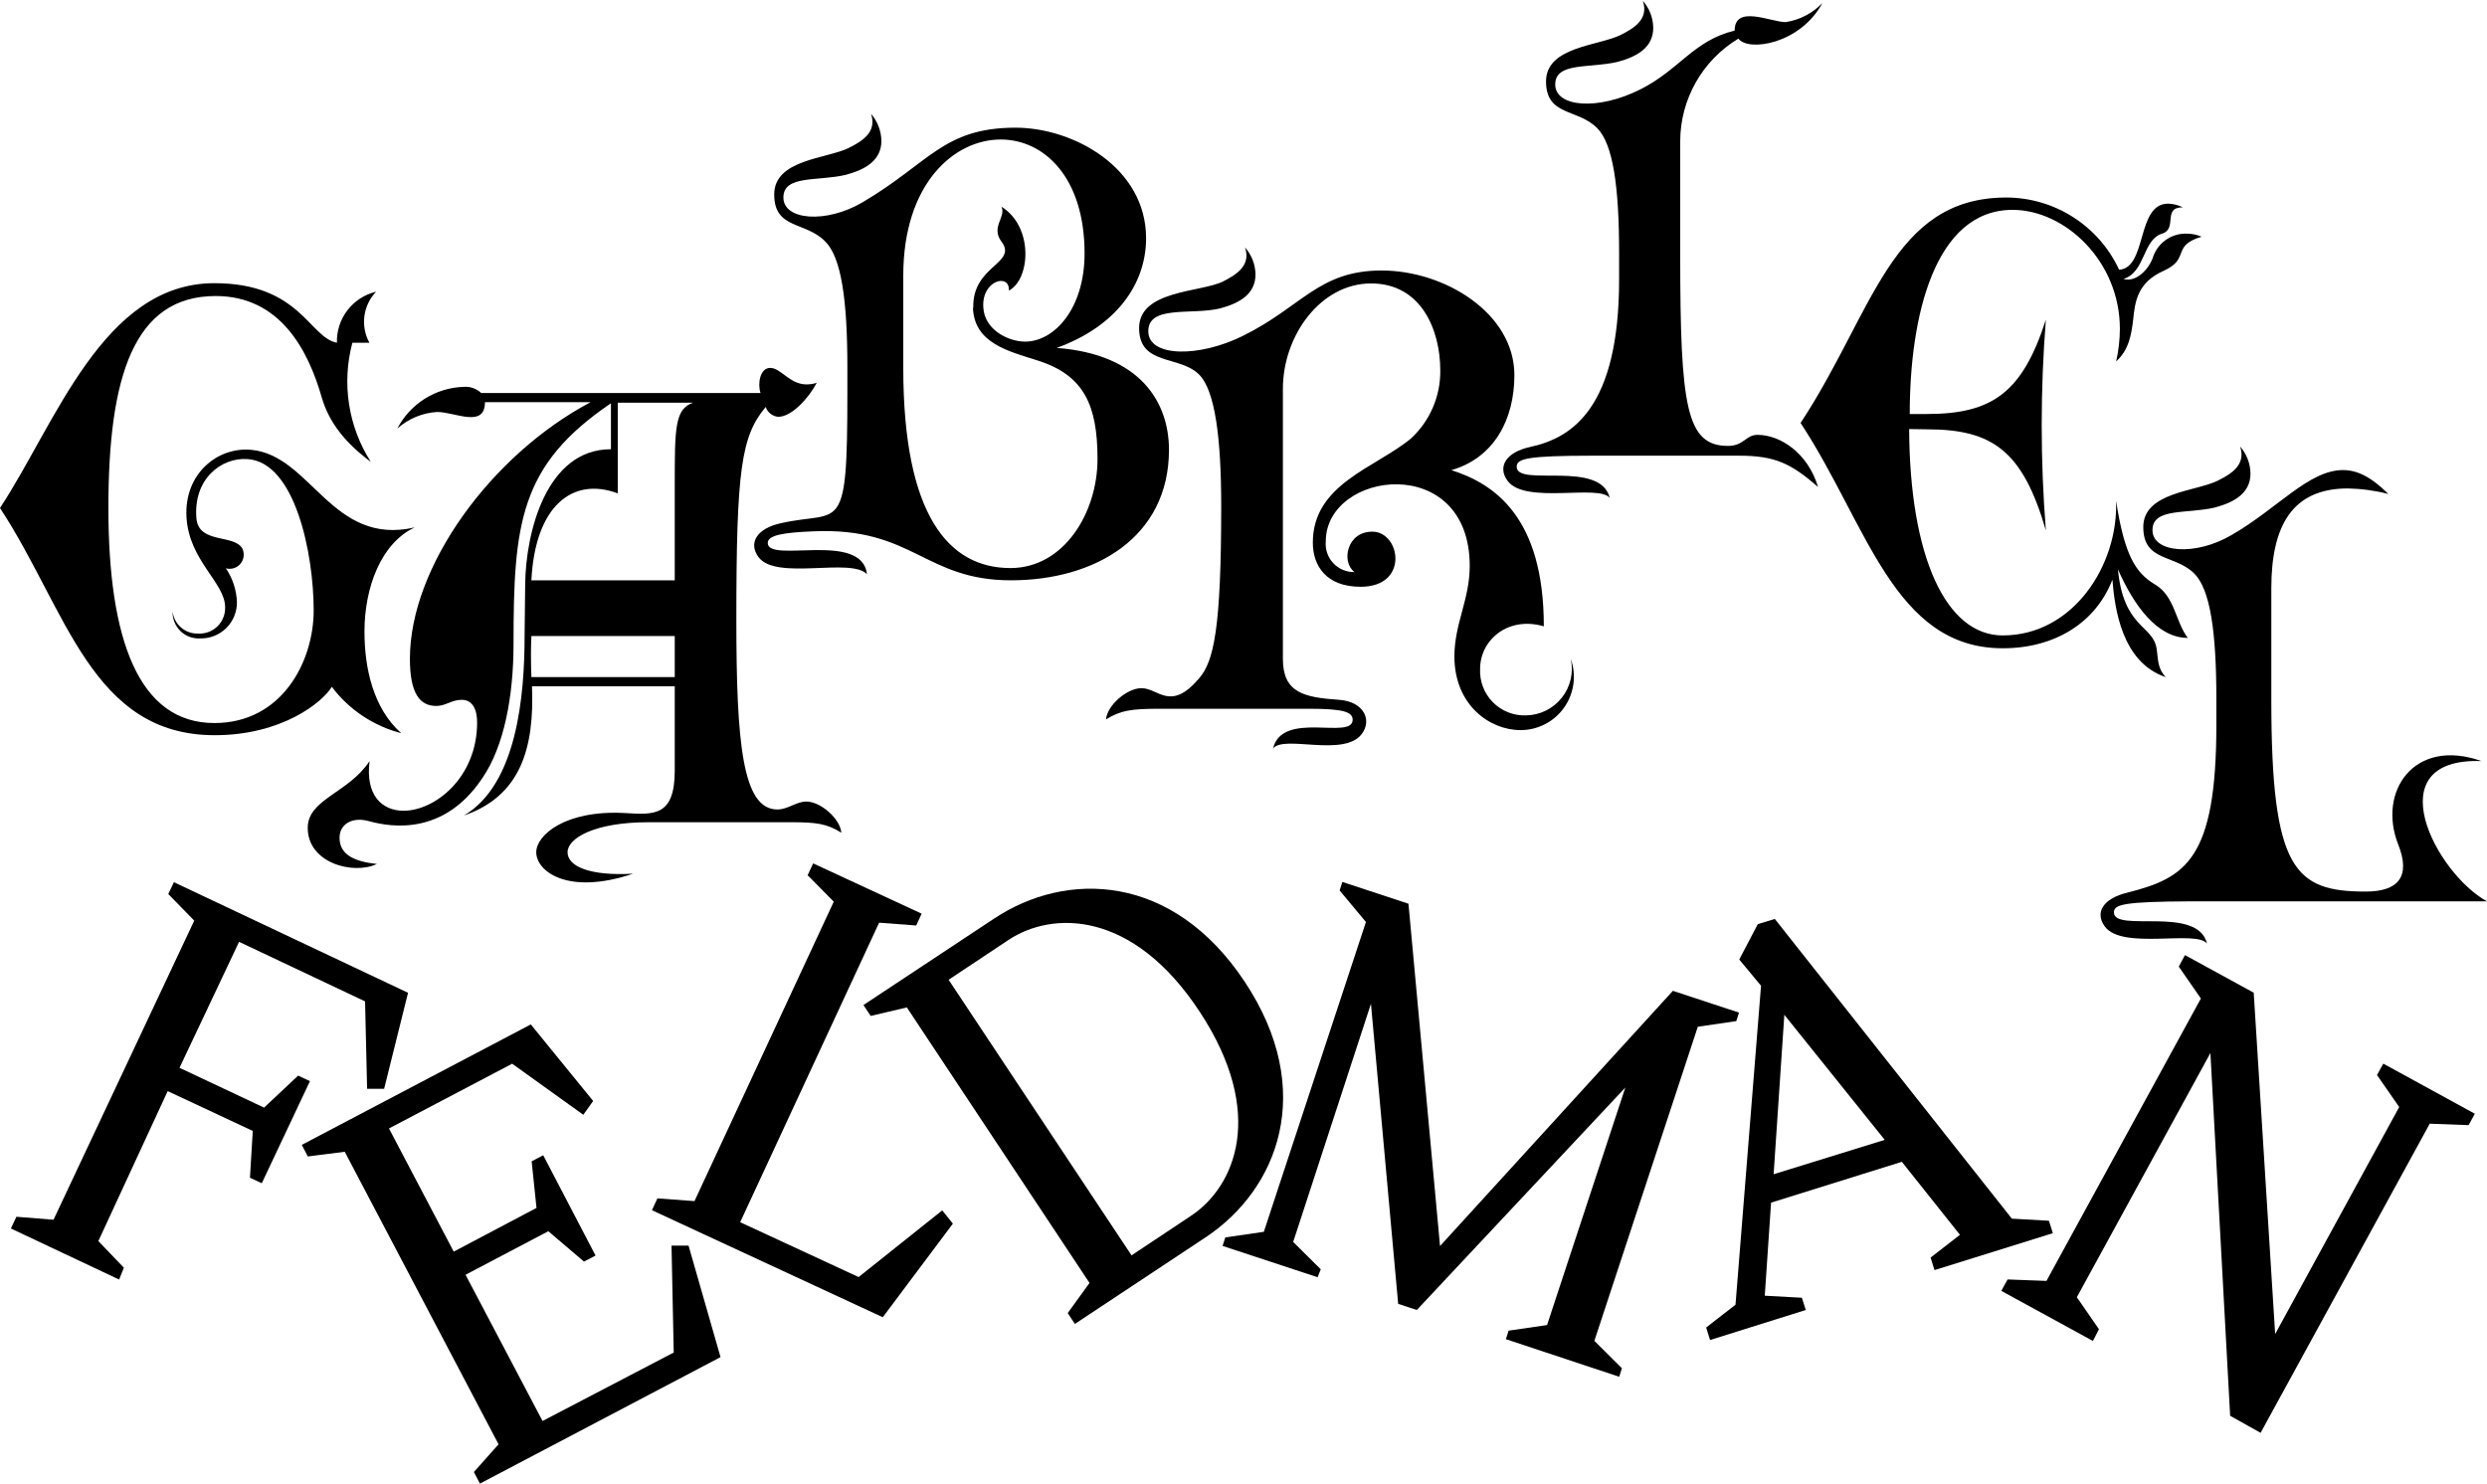
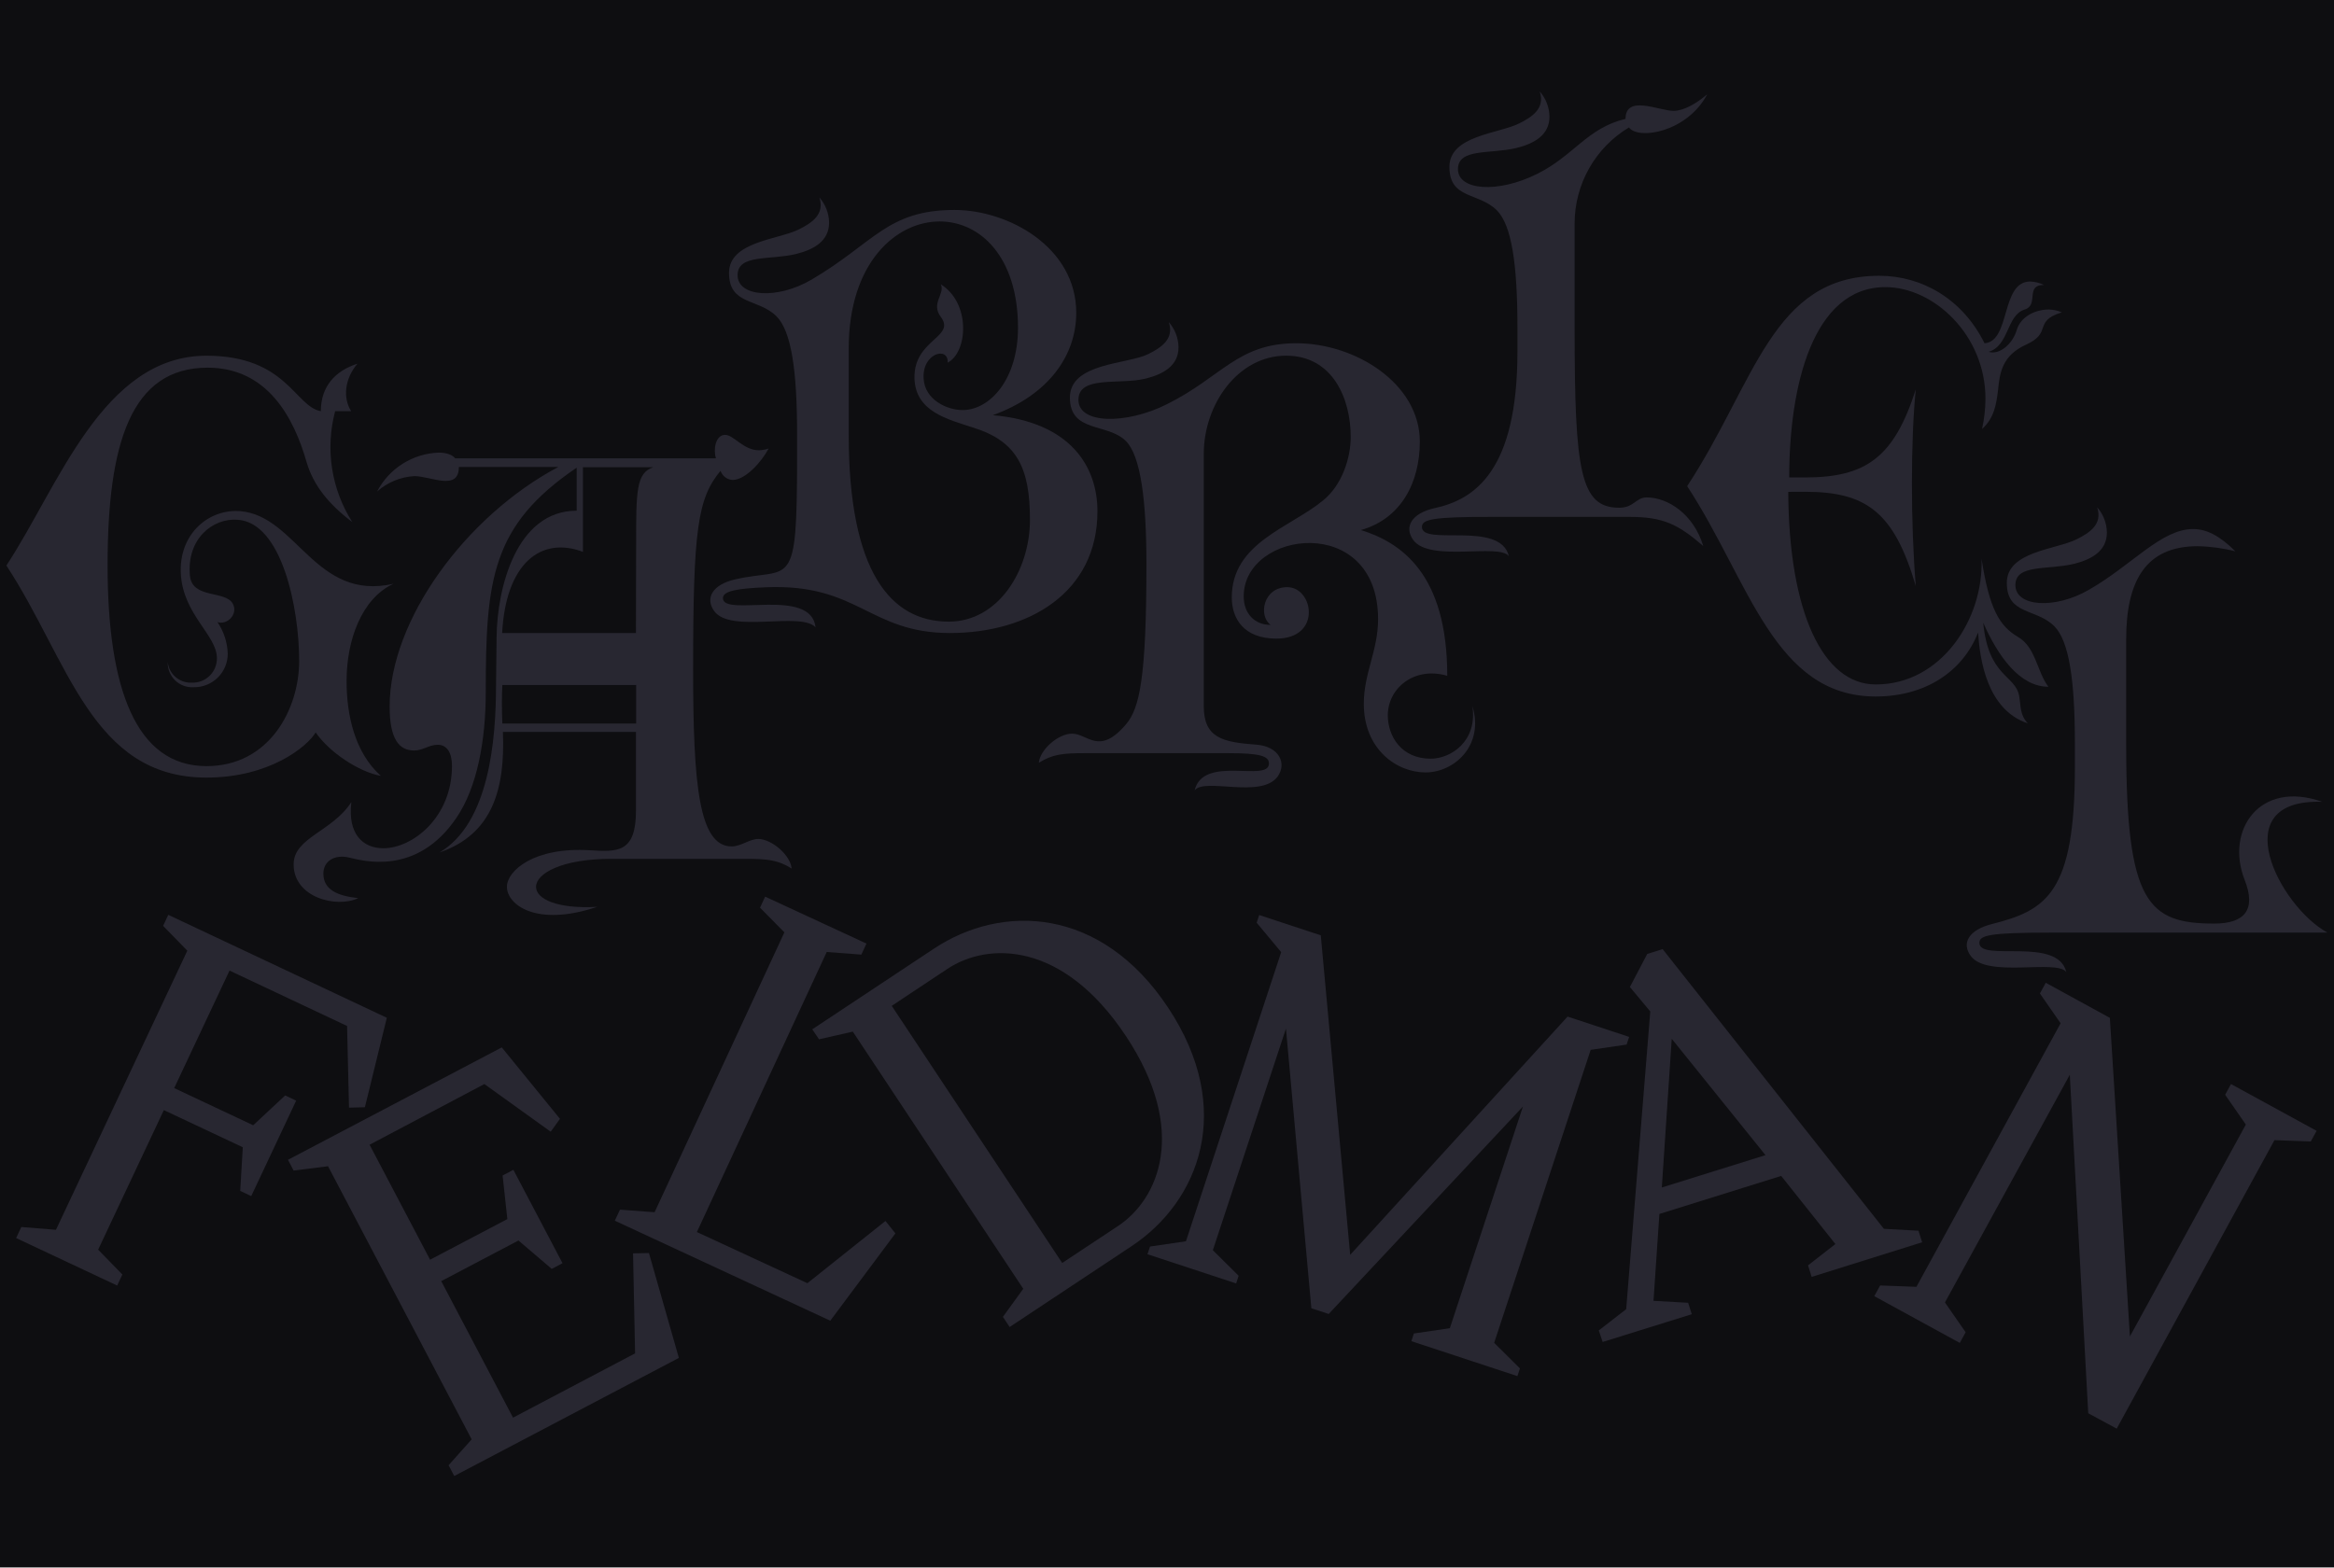
- <svg xmlns="http://www.w3.org/2000/svg" viewBox="0 0 292.32 174.41">
-   <g id="Calque_2" data-name="Calque 2">
-     <g id="Calque_1-2" data-name="Calque 1">
-       <path d="M29.52,52.88C36.58,53.52,39,64.25,48.75,62c-4,1.87-5.91,7.13-5.91,12.24,0,4.25,1,9,4.32,11.95A14.87,14.87,0,0,1,39,80.74c-1.08,1.8-5.84,5.69-13.76,5.69C10.73,86.43,7.85,71.67,0,59.72c6.55-9.94,12.1-26.43,25.2-26.43,10.08,0,11.16,6.41,14.4,7a6,6,0,0,1,4.61-6,5.11,5.11,0,0,0-.79,6h-2a17.58,17.58,0,0,0,2.16,14c-3-2.23-4.89-4.6-5.76-7.56C36.22,41.14,32.91,34.8,25.35,34.8c-9.65,0-12.61,9.51-12.61,24.92S16.27,85,25.2,85c7.92,0,11.67-7.2,11.67-13.25,0-6.62-2.16-17.42-7.78-17.78-3.1-.22-6.41,2.37-6,7,.29,3,4.47,1.8,5.4,3.53a1.66,1.66,0,0,1-1.94,2.31,7.57,7.57,0,0,1,1.3,4,4.22,4.22,0,0,1-4.32,4.24,3.06,3.06,0,0,1-3.24-3.16,2.92,2.92,0,0,0,3,2.59,3,3,0,0,0,3.17-3.1c0-2.88-4.25-5.47-4.54-10.58S25.56,52.52,29.52,52.88Z" />
-       <path d="M98.89,97.89c-1.72-1.08-3-1.23-5.9-1.23H76.21c-6.34,0-9.5,1.88-9.5,3.53s2.59,2.81,7.7,2.52c-7.7,2.59-11.38-.29-11.38-2.52,0-2,3.39-5,10.45-4.61,3.45.22,5.83.36,5.83-5V80.68H62.53c.29,7.2-1.3,12.89-8,15.19,6.26-3.67,7.13-14.18,7.13-21.1l.07-6.12c.07-6,2.45-15.84,10.08-15.84v-5.4c-10.73,7.27-11.45,14.12-11.45,28.3,0,6.05-1.08,12-3.67,15.77-5,7.49-12,5.4-13.54,5-1.8-.43-3.24.43-3.24,2,0,2,1.73,2.8,4.39,3.09-2.73,1.3-8.13-.07-8.13-4.25,0-3.38,4.82-4.1,7.27-7.85-.51,4,1.44,5.84,4,5.84,3.67,0,8.64-3.89,8.64-10.37,0-1.59-.57-2.67-1.8-2.67s-1.87.72-3,.72c-1.87,0-3.1-1.36-3.1-5.54,0-10.87,9.58-24,21.24-30.17H57c0,3.1-3.53,1.15-5.62,1.15a7.72,7.72,0,0,0-4.68,1.95,9.11,9.11,0,0,1,7.78-4.9,2.68,2.68,0,0,1,2.08.72H89.39c-.36-1.08-.07-2.95,1.15-2.95s2.3,1.94,4.25,1.94A3.8,3.8,0,0,0,96,45c-.86,1.66-2.88,4-4.53,4A1.71,1.71,0,0,1,90,47.84c-2.88,3.46-3.45,7.35-3.45,25,0,14.54.72,22.32,4.82,22.32,1.23,0,2.23-.93,3.39-.93C96.44,94.22,98.75,96.23,98.89,97.89ZM79.31,74.77H62.46c-.07,1.37-.07,3,0,4.83H79.31Zm0-17.71c0-6.7,0-9,2.16-9.72H72.61V58c-5.33-2-9.72,1.51-10.15,10.22H79.31Z" />
-       <path d="M137.4,52.88c0,10.3-8.71,15.34-18.57,15.34-10.16,0-11.53-6.26-23.19-5.76-3.46.14-5.4.43-5.4,1.37,0,2.45,11.09-1.44,11.66,3.67-1.87-2-10.65.79-12.74-2-1.23-1.66-.22-3.39,2.66-4,7-1.58,7.78,1.8,7.78-15.34v-3c0-7.92-.72-12.89-2.59-14.76C94.7,26,91,27,91,22.86s6.19-4.18,8.79-5.48c1.58-.79,3.31-1.87,2.59-4a5,5,0,0,1,1.22,3.17c0,2.3-1.87,3.38-4.17,4-3.32.79-7.35,0-7.35,2.67s5,3.09,9.29.57c7.85-4.61,9.5-8.78,18-8.78,6.77,0,15.34,4.68,15.34,13,0,5.4-3.53,10.37-10.51,12.89C134.16,41.65,137.4,47.41,137.4,52.88Zm-23-16.7c-.14-5,5.26-5.19,3.31-7.78-1.29-1.73.58-2.88,0-4.1,3.82,2.37,3.39,8.57.87,9.86.14-2.09-3.24-1.22-3,2,.15,2.66,3,4,4.9,4,3.46,0,7-3.89,7-10.37,0-8.93-4.75-13.39-9.86-13.39-5.47,0-11.45,5.18-11.45,16V43.24c0,17.35,5.33,23.54,12.6,23.54,6.27,0,10.23-6.48,10.23-12.82s-1.59-9.86-7.06-11.59C118.54,41.29,114.51,40.35,114.36,36.18Z" />
-       <path d="M130,84.57c.14-1.65,2.45-3.67,4.17-3.67,2,0,3.39,2.81,6.77-1.15,1.73-2,2.6-5.84,2.6-20.24,0-8-.72-13.61-2.6-15.48-2.3-2.3-7.05-1-7.05-5.47s7.27-4.18,9.86-5.47c1.59-.8,3.31-1.88,2.59-4a4.92,4.92,0,0,1,1.23,3.17c0,2.31-1.87,3.39-4.18,4-3.31.8-8.42-.43-8.42,2.67s6,3.09,11.09.57c7-3.45,8.92-7.7,16.34-7.7S178,36.83,178,44.1c0,5.19-2.37,9.72-7.41,11.17,5,1.58,10.87,5.47,10.87,18.36-4.18-1.23-7.49,1.58-7.49,5a5.22,5.22,0,0,0,5.4,5.47,5.47,5.47,0,0,0,5.26-6.63,6.26,6.26,0,0,1-5.91,8.36c-3.67,0-7.77-3-7.77-8.65,0-3.88,1.8-6.69,1.8-10.65,0-13.4-16.92-11.23-16.92-2.88a3.31,3.31,0,0,0,3.38,3.6c-1.58-1.15-.94-4.75,2.09-4.75,3.31,0,4.39,6.48-1.37,6.48-4.1,0-5.62-2.52-5.62-5.19,0-6.91,7.35-8.78,11.53-12.24a10.71,10.71,0,0,0,3.45-8c0-4.76-2.23-10.23-8.14-10.23s-10.36,6.12-10.36,12.39V77.44c0,4,2.44,4.54,6.62,4.83,2.88.21,3.89,2.37,2.66,4-2.08,2.81-9.21.07-10.44,1.73,1.08-4.54,9.36-.94,9.36-3.39,0-.93-1.15-1.29-5.11-1.29H135.92C133,83.35,131.75,83.49,130,84.57Z" />
-       <path d="M178.27,54.87c0,2.45,9.86-.87,10.94,3.67-1.22-1.66-9.93.79-12-2-1.23-1.65-.22-3.38,2.66-4,5-1.08,10.44-4.68,10.44-19.73v-3c0-7.92-.72-12.89-2.59-14.76-2.3-2.31-6-1.37-6-5.48s6.2-4.17,8.79-5.47c1.58-.79,3.31-1.87,2.59-4a4.88,4.88,0,0,1,1.22,3.17c0,2.3-1.87,3.38-4.17,4-3.31.79-7.35,0-7.35,2.66s5,3.1,10,.58c4.61-2.31,6.27-5.76,11.09-6.91,0-3.1,4.25-1,6-1A7.58,7.58,0,0,0,214.2.36c-2.59,4.82-8.71,5.76-9.87,4.18a14.12,14.12,0,0,0-6.84,12.09V29.88c0,18,.72,22.54,5.62,22.54,1.87,0,2.09-1.3,3.46-1.3,2.66,0,5.9,2.09,7.12,6.12-3.16-2.73-5-3.67-9.28-3.67H187.2C179.42,53.57,178.27,53.93,178.27,54.87Z" />
-       <path d="M224.4,50.44c.07,15,4.32,24.26,11,24.26,8.28,0,13.61-8.28,13.32-15.84,1,6.48,2.31,8.5,4.61,9.87s2.38,4.39,3.82,6.26c-3.6,0-6.34-3.82-8.21-8.06.65,6.91,4.1,6.55,4.54,9.28.21,1.3.07,2.31,1.08,3.39-5.19-1.73-6-8.14-6.27-11.45-1.94,5-6.69,8.06-12.89,8.06-12.81,0-15.91-14.54-23.76-26.49,8.57-13,10.66-26.5,24.19-26.5a14.65,14.65,0,0,1,13.25,8.49c3.32-.21,2-7.77,5.76-7.77a4.29,4.29,0,0,1,1.73.43c-2.45,0-.57,2.52-2.45,3.1-2.3.72-1.94,4.53-4.53,5.32,1.37.44,3-1,3.53-2.73a4.06,4.06,0,0,1,4-2.59,4.18,4.18,0,0,1,1.65.36c-1.94.57-2.16,1.29-2.44,2s-.51,1.3-2,2c-3.1,1.37-3.38,3.6-3.6,5.76-.22,1.8-.5,3.53-2,4.9a17.71,17.71,0,0,0,.44-3.82c0-8-6.48-14-12.61-14-9.14,0-12.09,12.45-12.09,24h2c7.71,0,11.24-2.52,14-11.09a157.23,157.23,0,0,0,0,24.77c-2.73-9.36-6.26-11.88-14-11.88Z" />
-       <path d="M248.47,107.26c0,2.44,9.86-.87,10.94,3.67-1.22-1.66-9.94.79-12-2-1.23-1.65-.22-3.31,2.66-4,6.84-1.73,10.44-3.89,10.44-19.73v-3c0-7.93-.72-12.89-2.59-14.77-2.31-2.3-6-1.36-6-5.47s6.19-4.17,8.79-5.47c1.58-.79,3.31-1.87,2.59-4a4.94,4.94,0,0,1,1.22,3.17c0,2.3-1.87,3.38-4.17,4-3.32.79-7.35,0-7.35,2.66s5,3.1,9.29.58c5.4-3.1,9.07-7.64,13.11-7.64,1.65,0,3.31.8,5.32,2.81a20.79,20.79,0,0,0-4.75-.65c-6.55,0-9,4.4-9,11.74V82.27c0,20,2.74,22.54,11.09,22.54,3.82,0,5.33-1.73,3.82-5.55-2.45-6.19,1.87-12.6,9.79-9.79-12.46-.43-5.4,13.18.65,16.49H257.39C249.62,106,248.47,106.32,248.47,107.26Z" />
-       <path d="M14,150.42l-12.72-6,.65-1.38,4.36.35,16.54-35.16-3.05-3.13.66-1.39,27.52,13L45.15,128l-2,0-.24-10.28-14.81-7-7,14.81,9.94,4.68,4-3.76,1.39.65-5.66,12-1.39-.65.33-5.5-10-4.68L11.56,145.9l3,3.13Z" />
-       <path d="M84.69,159.54,56.41,174.41l-.71-1.36,2.9-3.26L40.52,135.4l-4.34.55-.71-1.36,26.92-14.16,7.33,9-1.16,1.62-8.36-6-14.48,7.61,7.61,14.48L63.06,142l-.57-5.48,1.36-.71L70,147.6l-1.36.71-4.19-3.57-9.73,5.12,9.05,17.19L79.19,159l-.26-12.57,2,0Z" />
-       <path d="M103.76,154.85,76.63,142.27l.64-1.39,4.36.32L98,106l-3.07-3.11.65-1.39,12.75,5.91-.64,1.39-4.36-.33L87,143.68l13.92,6.45,9.83-7.84,1.25,1.56Z" />
-       <path d="M146.31,115.42c8.47,12.79,3.9,24.41-4.62,30.05l-15.35,10.17-.84-1.28,2.56-3.54-21.47-32.39-4.25,1-.85-1.28L116.83,108C125.36,102.32,137.84,102.64,146.31,115.42Zm-34.81-.24L133,147.58l7-4.66c5.12-3.39,8.9-12,1-24s-17.34-11.81-22.45-8.43Z" />
-       <path d="M154.87,150.15l-11.17-3.68.32-1,4.53-.66,12-36.42-3.09-3.71.32-1,7.77,2.56,3.71,40.24,27.37-30,7.77,2.56-.32,1-4.52.66L187.4,157.63l3.24,3.22-.32,1L177,157.43l.32-1,4.52-.66,9.2-27.92L166.53,154l-2.19-.72L161.14,118,152,146l3.24,3.22Z" />
-       <path d="M212.25,154,201,157.53l-.46-1.47,3.45-2.68,3-37.5-2.56-3.08,2.18-4.16,2-.61,27.86,35.23,4.36.25.46,1.46-13.91,4.34-.46-1.47,3.45-2.68-6.83-8.58-15.37,4.8-.74,10.94,4.36.24Zm-2.52-34.7-1.26,18.74L221.53,134Z" />
-       <path d="M246,157.64l-10.77-5.89.74-1.34,4.57.17,18.15-33.2-2.6-3.75.73-1.35,8.08,4.42,2.52,40.13L282,130.14l-2.61-3.76.74-1.34,10.76,5.89-.73,1.34-4.57-.17-19.88,36.34-3.58-2-2.32-42.65-15.7,28.71,2.6,3.76Z" />
-     </g>
-   </g>
+ <svg xmlns="http://www.w3.org/2000/svg" id="Calque_1" data-name="Calque 1" viewBox="0 0 606.57 407.47">
+   <defs>
+     <style>.cls-1{fill:#0e0e11;}.cls-2{fill:#282731;}</style>
+   </defs>
+   <rect class="cls-1" width="606.57" height="407.47" />
+   <path class="cls-2" d="M719.53,469.31c14.56,1.34,19.46,23.48,39.67,18.87-8.32,3.87-12.18,14.71-12.18,25.27,0,8.76,2.08,18.57,8.91,24.66-5.64-1-13.37-6.09-16.94-11.29-2.22,3.71-12,11.74-28.38,11.74-29.87,0-35.81-30.46-52-55.13,13.52-20.51,25-54.54,52-54.54,20.81,0,23,13.23,29.72,14.42,0-6.54,3.87-10.55,9.51-12.34-3.27,3.87-3.86,8.77-1.63,12.34h-4.16a36.26,36.26,0,0,0,4.45,28.82c-6.09-4.6-10.1-9.51-11.88-15.6C733.35,445.09,726.51,432,710.91,432c-19.91,0-26,19.62-26,51.42s7.28,52.16,25.71,52.16c16.35,0,24.08-14.86,24.08-27.35,0-13.67-4.46-36-16.05-36.7-6.39-.45-13.23,4.9-12.34,14.56.6,6.1,9.22,3.72,11.15,7.28,1.48,2.83-1.64,5.65-4,4.76a15.55,15.55,0,0,1,2.68,8.17,8.71,8.71,0,0,1-8.92,8.77,6.34,6.34,0,0,1-6.68-6.54,6,6,0,0,0,6.24,5.35,6.28,6.28,0,0,0,6.54-6.39c0-5.94-8.77-11.29-9.37-21.84S711.35,468.57,719.53,469.31Z" transform="translate(-656.95 -336.42)" />
+   <path class="cls-2" d="M862.69,562.2c-3.57-2.23-6.24-2.52-12.19-2.52H815.88c-13.08,0-19.62,3.86-19.62,7.28,0,3.12,5.35,5.79,15.9,5.2-15.9,5.35-23.47-.6-23.47-5.2,0-4.16,7-10.4,21.54-9.51,7.14.44,12,.74,12-10.26v-20.5H787.65c.59,14.86-2.68,26.59-16.5,31.35,12.93-7.58,14.71-29.27,14.71-43.54l.15-12.63c.15-12.33,5-32.69,20.81-32.69V458c-22.15,15-23.63,29.13-23.63,58.4,0,12.49-2.23,24.67-7.58,32.55-10.4,15.45-24.67,11.14-27.94,10.4-3.71-.89-6.68.89-6.68,4.16,0,4.16,3.56,5.79,9.06,6.39-5.65,2.67-16.79-.15-16.79-8.77,0-7,10-8.47,15-16.2-1,8.32,3,12,8.32,12,7.58,0,17.83-8,17.83-21.4,0-3.27-1.19-5.5-3.71-5.5-2.23,0-3.87,1.49-6.1,1.49-3.86,0-6.39-2.82-6.39-11.44,0-22.44,19.77-49.49,43.84-62.27H776.2c0,6.4-7.28,2.38-11.59,2.38a16,16,0,0,0-9.66,4,18.82,18.82,0,0,1,16-10.11c2.08,0,3.57.59,4.31,1.49h67.76c-.74-2.23-.15-6.1,2.38-6.1,2.23,0,4.76,4,8.77,4a8.25,8.25,0,0,0,2.53-.45c-1.79,3.42-6,8.17-9.37,8.17a3.52,3.52,0,0,1-3.12-2.38c-5.94,7.14-7.13,15.16-7.13,51.57,0,30,1.49,46.07,10,46.07,2.52,0,4.6-1.94,7-1.94C857.64,554.62,862.39,558.78,862.69,562.2Zm-40.42-47.7H787.5c-.15,2.82-.15,6.24,0,10h34.77Zm0-36.55c0-13.82,0-18.58,4.46-20.07H808.45v22c-11-4.16-20.06,3.12-21,21.1h34.77Z" transform="translate(-656.95 -336.42)" />
+   <path class="cls-2" d="M942.16,469.33c0,21.25-18,31.65-38.34,31.65-21,0-23.77-12.93-47.85-11.89-7.13.3-11.14.89-11.14,2.82,0,5.06,22.88-3,24.07,7.58-3.86-4.16-22,1.64-26.3-4.16-2.53-3.42-.45-7,5.5-8.32,14.41-3.27,16,3.71,16-31.65v-6.24c0-16.35-1.49-26.6-5.35-30.47-4.76-4.75-12.34-2.82-12.34-11.29,0-8.17,12.78-8.62,18.13-11.29,3.27-1.64,6.84-3.87,5.35-8.33a10.18,10.18,0,0,1,2.53,6.54c0,4.76-3.87,7-8.62,8.18-6.84,1.63-15.16,0-15.16,5.49,0,5.65,10.26,6.4,19.17,1.19C884.06,399.63,887.48,391,905,391c14,0,31.65,9.66,31.65,26.75,0,11.15-7.28,21.4-21.69,26.6C935.47,446.15,942.16,458,942.16,469.33Zm-47.55-34.48c-.3-10.25,10.85-10.7,6.84-16.05-2.68-3.56,1.18-5.94,0-8.47,7.87,4.91,7,17.69,1.78,20.36.3-4.31-6.69-2.53-6.24,4.16.29,5.5,6.09,8.17,10.1,8.17,7.14,0,14.42-8,14.42-21.39,0-18.43-9.81-27.64-20.36-27.64-11.3,0-23.63,10.7-23.63,33v22.43c0,35.82,11,48.6,26,48.6,12.92,0,21.1-13.38,21.1-26.46,0-13.37-3.27-20.35-14.57-23.92C903.23,445.4,894.91,443.47,894.61,434.85Z" transform="translate(-656.95 -336.42)" />
+   <path class="cls-2" d="M926.92,534.72c.3-3.42,5.05-7.58,8.62-7.58,4.16,0,7,5.8,14-2.38,3.56-4.16,5.35-12,5.35-41.75,0-16.5-1.49-28.09-5.35-31.95C944.75,446.3,935,449,935,439.76c0-9.06,15-8.61,20.35-11.29,3.27-1.63,6.84-3.86,5.35-8.32a10.13,10.13,0,0,1,2.53,6.54c0,4.75-3.86,7-8.62,8.17-6.83,1.64-17.39-.89-17.39,5.5s12.49,6.39,22.89,1.19c14.41-7.13,18.43-15.9,33.73-15.9,15.46,0,32.1,10.55,32.1,25.56,0,10.7-4.9,20.06-15.31,23,10.41,3.27,22.44,11.29,22.44,37.89-8.62-2.52-15.45,3.27-15.45,10.26,0,5.49,3.56,11.29,11.14,11.29,5.2,0,12.19-4.46,10.85-13.67,3.12,10.25-4.76,17.24-12.18,17.24-7.58,0-16.05-6.1-16.05-17.84,0-8,3.71-13.81,3.71-22,0-27.64-34.92-23.18-34.92-5.94,0,4.46,2.82,7.43,7,7.43-3.27-2.38-1.93-9.81,4.31-9.81,6.84,0,9.07,13.37-2.82,13.37-8.47,0-11.59-5.2-11.59-10.7,0-14.26,15.16-18.12,23.78-25.26,4.9-4,7.13-11,7.13-16.49,0-9.81-4.61-21.1-16.79-21.1-12.49,0-21.4,12.63-21.4,25.56V520c0,8.32,5,9.36,13.67,10,5.94.45,8,4.91,5.5,8.33-4.31,5.79-19,.15-21.55,3.56,2.23-9.36,19.32-1.93,19.32-7,0-1.93-2.38-2.68-10.55-2.68h-37C933.16,532.19,930.49,532.49,926.92,534.72Z" transform="translate(-656.95 -336.42)" />
+   <path class="cls-2" d="M1026.49,473.42c0,5.05,20.36-1.78,22.59,7.58-2.53-3.42-20.51,1.64-24.82-4.16-2.52-3.42-.44-7,5.5-8.32,10.4-2.23,21.55-9.66,21.55-40.72v-6.24c0-16.35-1.49-26.6-5.35-30.46-4.76-4.76-12.33-2.83-12.33-11.3,0-8.17,12.78-8.61,18.12-11.29,3.27-1.63,6.84-3.86,5.35-8.32a10.11,10.11,0,0,1,2.53,6.54c0,4.75-3.86,7-8.62,8.17-6.83,1.63-15.16,0-15.16,5.5s10.26,6.39,20.66,1.19c9.51-4.76,12.93-11.89,22.89-14.27,0-6.39,8.76-2.08,12.48-2.08,2.52,0,5.79-1.78,8.76-4.31-5.34,10-18,11.89-20.35,8.62a29.13,29.13,0,0,0-14.12,25v27.35c0,37.15,1.49,46.51,11.59,46.51,3.86,0,4.31-2.68,7.13-2.68,5.5,0,12.19,4.31,14.71,12.63-6.53-5.64-10.4-7.57-19.16-7.57h-35.52C1028.87,470.75,1026.49,471.49,1026.49,473.42Z" transform="translate(-656.95 -336.42)" />
+   <path class="cls-2" d="M1121.69,464.28c.15,31.05,8.91,50.07,22.73,50.07,17.09,0,28.09-17.09,27.5-32.69,2.08,13.38,4.75,17.53,9.51,20.36,4.6,2.67,4.9,9.06,7.87,12.93-7.43,0-13.07-7.88-16.94-16.65,1.34,14.27,8.47,13.53,9.36,19.17.45,2.68.15,4.76,2.23,7-10.7-3.57-12.48-16.79-12.93-23.63-4,10.25-13.82,16.64-26.6,16.64-26.45,0-32.84-30-49-54.68,17.68-26.9,22-54.69,49.93-54.69,11.14,0,21.69,6.1,27.34,17.54,6.83-.45,4.16-16.05,11.89-16.05a9,9,0,0,1,3.56.89c-5,0-1.19,5.2-5,6.39-4.76,1.49-4,9.36-9.36,11,2.82.89,6.24-2.08,7.28-5.65s4.9-5.35,8.32-5.35a8.92,8.92,0,0,1,3.42.74c-4,1.19-4.46,2.68-5,4.17-.45,1.33-1,2.67-4.16,4.16-6.39,2.82-7,7.43-7.43,11.88-.45,3.72-1,7.29-4.16,10.11a36.9,36.9,0,0,0,.89-7.88c0-16.49-13.38-29-26-29-18.87,0-25,25.7-25,49.48H1126c15.9,0,23.18-5.2,28.83-22.89-1.34,13.23-1.34,34.78,0,51.12-5.65-19.32-12.93-24.51-28.83-24.51Z" transform="translate(-656.95 -336.42)" />
+   <path class="cls-2" d="M1171.36,581.53c0,5.06,20.36-1.78,22.59,7.58-2.53-3.41-20.51,1.64-24.82-4.16-2.52-3.42-.44-6.83,5.5-8.32,14.12-3.57,21.55-8,21.55-40.72v-6.24c0-16.34-1.49-26.6-5.35-30.46-4.76-4.76-12.34-2.82-12.34-11.29,0-8.18,12.78-8.62,18.13-11.3,3.27-1.63,6.84-3.86,5.35-8.32a10.13,10.13,0,0,1,2.53,6.54c0,4.75-3.86,7-8.62,8.17-6.83,1.64-15.16,0-15.16,5.5,0,5.65,10.26,6.39,19.17,1.19,11.15-6.39,18.73-15.75,27-15.75,3.42,0,6.83,1.63,11,5.79a42.67,42.67,0,0,0-9.8-1.33c-13.53,0-18.58,9.06-18.58,24.22V530c0,41.16,5.65,46.51,22.89,46.51,7.87,0,11-3.56,7.87-11.44-5-12.78,3.87-26,20.21-20.21-25.71-.89-11.14,27.19,1.34,34h-72.07C1173.74,578.86,1171.36,579.6,1171.36,581.53Z" transform="translate(-656.95 -336.42)" />
+   <path class="cls-2" d="M687.4,670.61l-26.26-12.35,1.35-2.87,9,.73,34.14-72.56-6.29-6.45,1.34-2.87L757.48,601l-5.7,23.26-4.13.1-.5-21.23L716.6,588.73l-14.38,30.55,20.53,9.66,8.31-7.75,2.86,1.35-11.68,24.82L719.38,646l.67-11.34L699.53,625l-17.07,36.28,6.29,6.46Z" transform="translate(-656.95 -336.42)" />
+   <path class="cls-2" d="M833.38,689.42,775,720.12l-1.47-2.8,6-6.73-37.33-71-8.94,1.13-1.47-2.8,55.56-29.22,15.13,18.57-2.41,3.35-17.24-12.39L753,634l15.72,29.89,20.08-10.56L787.57,642l2.8-1.48,12.77,24.28-2.8,1.48-8.65-7.38-20.07,10.56,18.66,35.49L822,688.24l-.53-26,4.13-.08Z" transform="translate(-656.95 -336.42)" />
+   <path class="cls-2" d="M872.73,679.75l-56-26,1.34-2.87,9,.67,33.73-72.75-6.33-6.42,1.33-2.87,26.33,12.2-1.33,2.87-9-.68L838.06,656.7,866.78,670l20.29-16.18,2.58,3.23Z" transform="translate(-656.95 -336.42)" />
+   <path class="cls-2" d="M960.54,598.39c17.48,26.39,8.05,50.36-9.54,62l-31.66,21-1.75-2.64,5.29-7.3-44.3-66.85-8.78,2L868.05,604l31.66-21C917.3,571.35,943.05,572,960.54,598.39Zm-71.84-.49L933,664.74l14.51-9.61c10.56-7,18.36-24.83,2-49.45s-35.78-24.39-46.33-17.4Z" transform="translate(-656.95 -336.42)" />
+   <path class="cls-2" d="M978.21,670.06l-23.05-7.59.66-2,9.34-1.37,24.75-75.16-6.37-7.65.66-2,16,5.28,7.64,83.06,56.5-61.94,16,5.28-.66,2-9.34,1.37-25.08,76.16,6.7,6.65-.66,2-27.56-9.08.66-2,9.34-1.37,19-57.63L1002.26,678l-4.51-1.49-6.6-72.71-19,57.62,6.7,6.65Z" transform="translate(-656.95 -336.42)" />
+   <path class="cls-2" d="M1096.62,678.06l-23.17,7.22-1-3,7.12-5.53,6.26-77.39-5.3-6.36,4.51-8.59,4-1.26,57.5,72.71,9,.5.94,3-28.71,9-.94-3,7.11-5.54-14.09-17.71L1088.2,652l-1.53,22.58,9,.51Zm-5.21-71.6-2.58,38.66,26.94-8.41Z" transform="translate(-656.95 -336.42)" />
+   <path class="cls-2" d="M1166.27,685.52l-22.22-12.15,1.52-2.78,9.43.35,37.47-68.51-5.38-7.75,1.52-2.78,16.66,9.12,5.21,82.82,30.13-55.08-5.38-7.75,1.52-2.78L1259,630.39l-1.52,2.77-9.43-.35-41,75-7.4-4-4.79-88L1162.41,675l5.38,7.75Z" transform="translate(-656.95 -336.42)" />
</svg>
